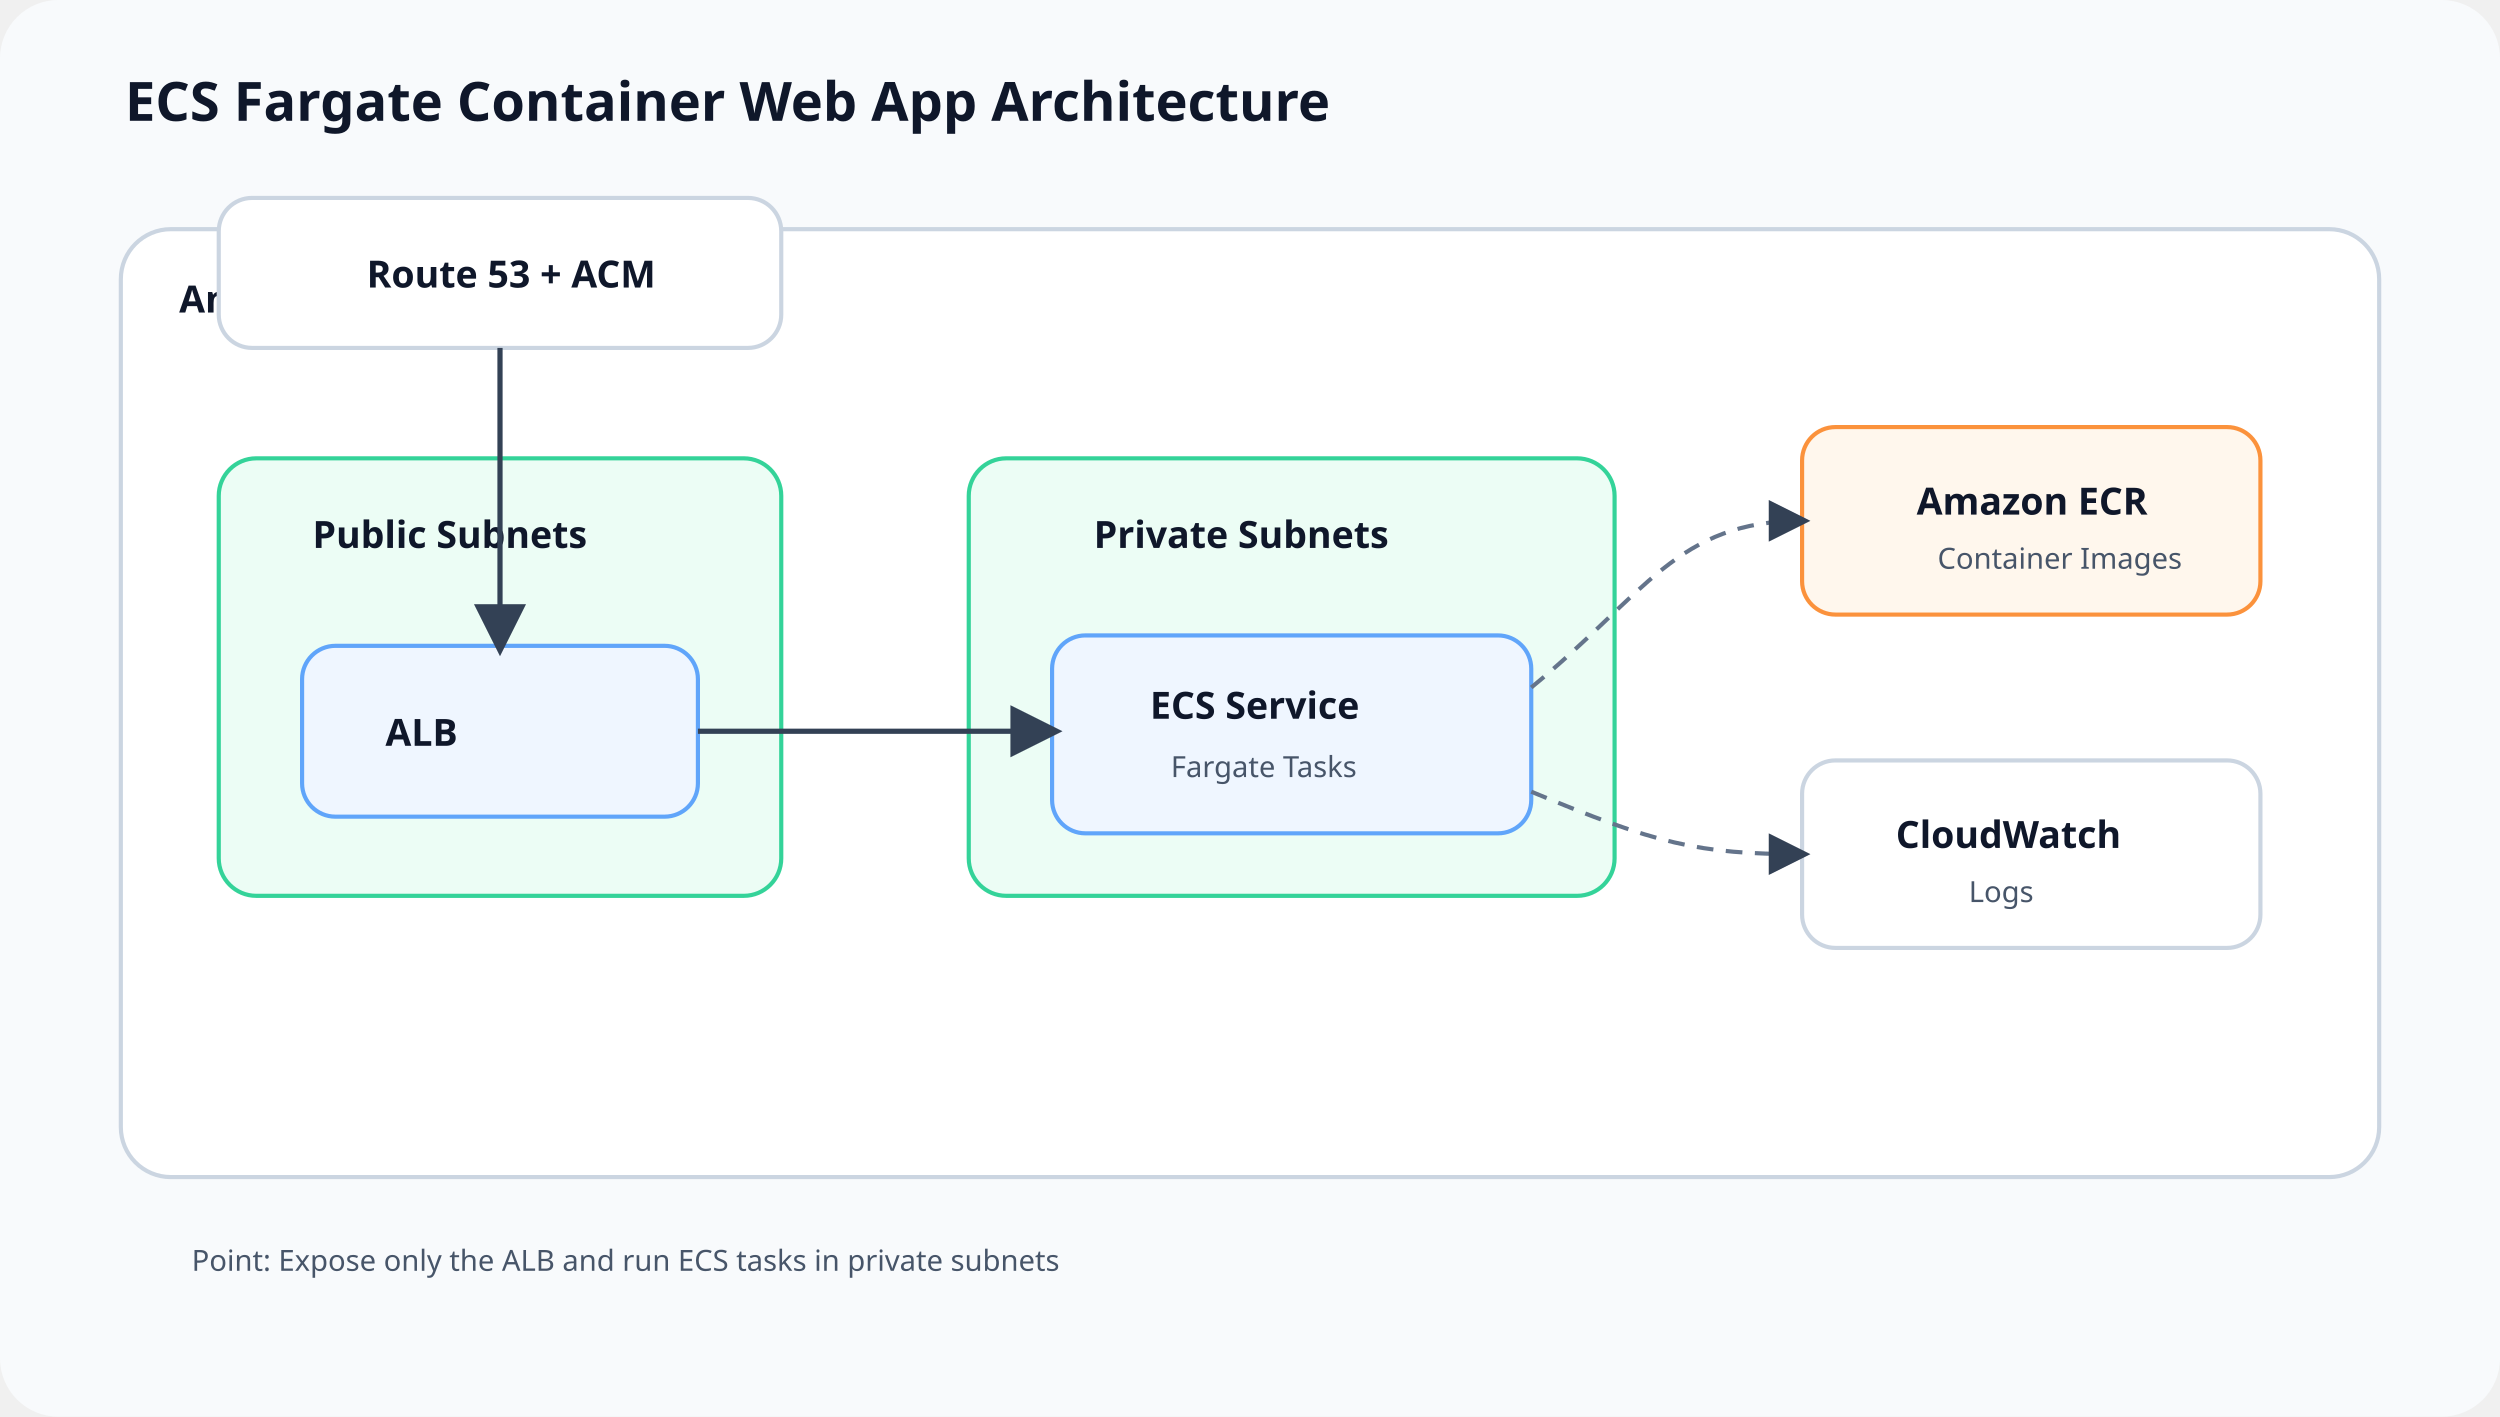
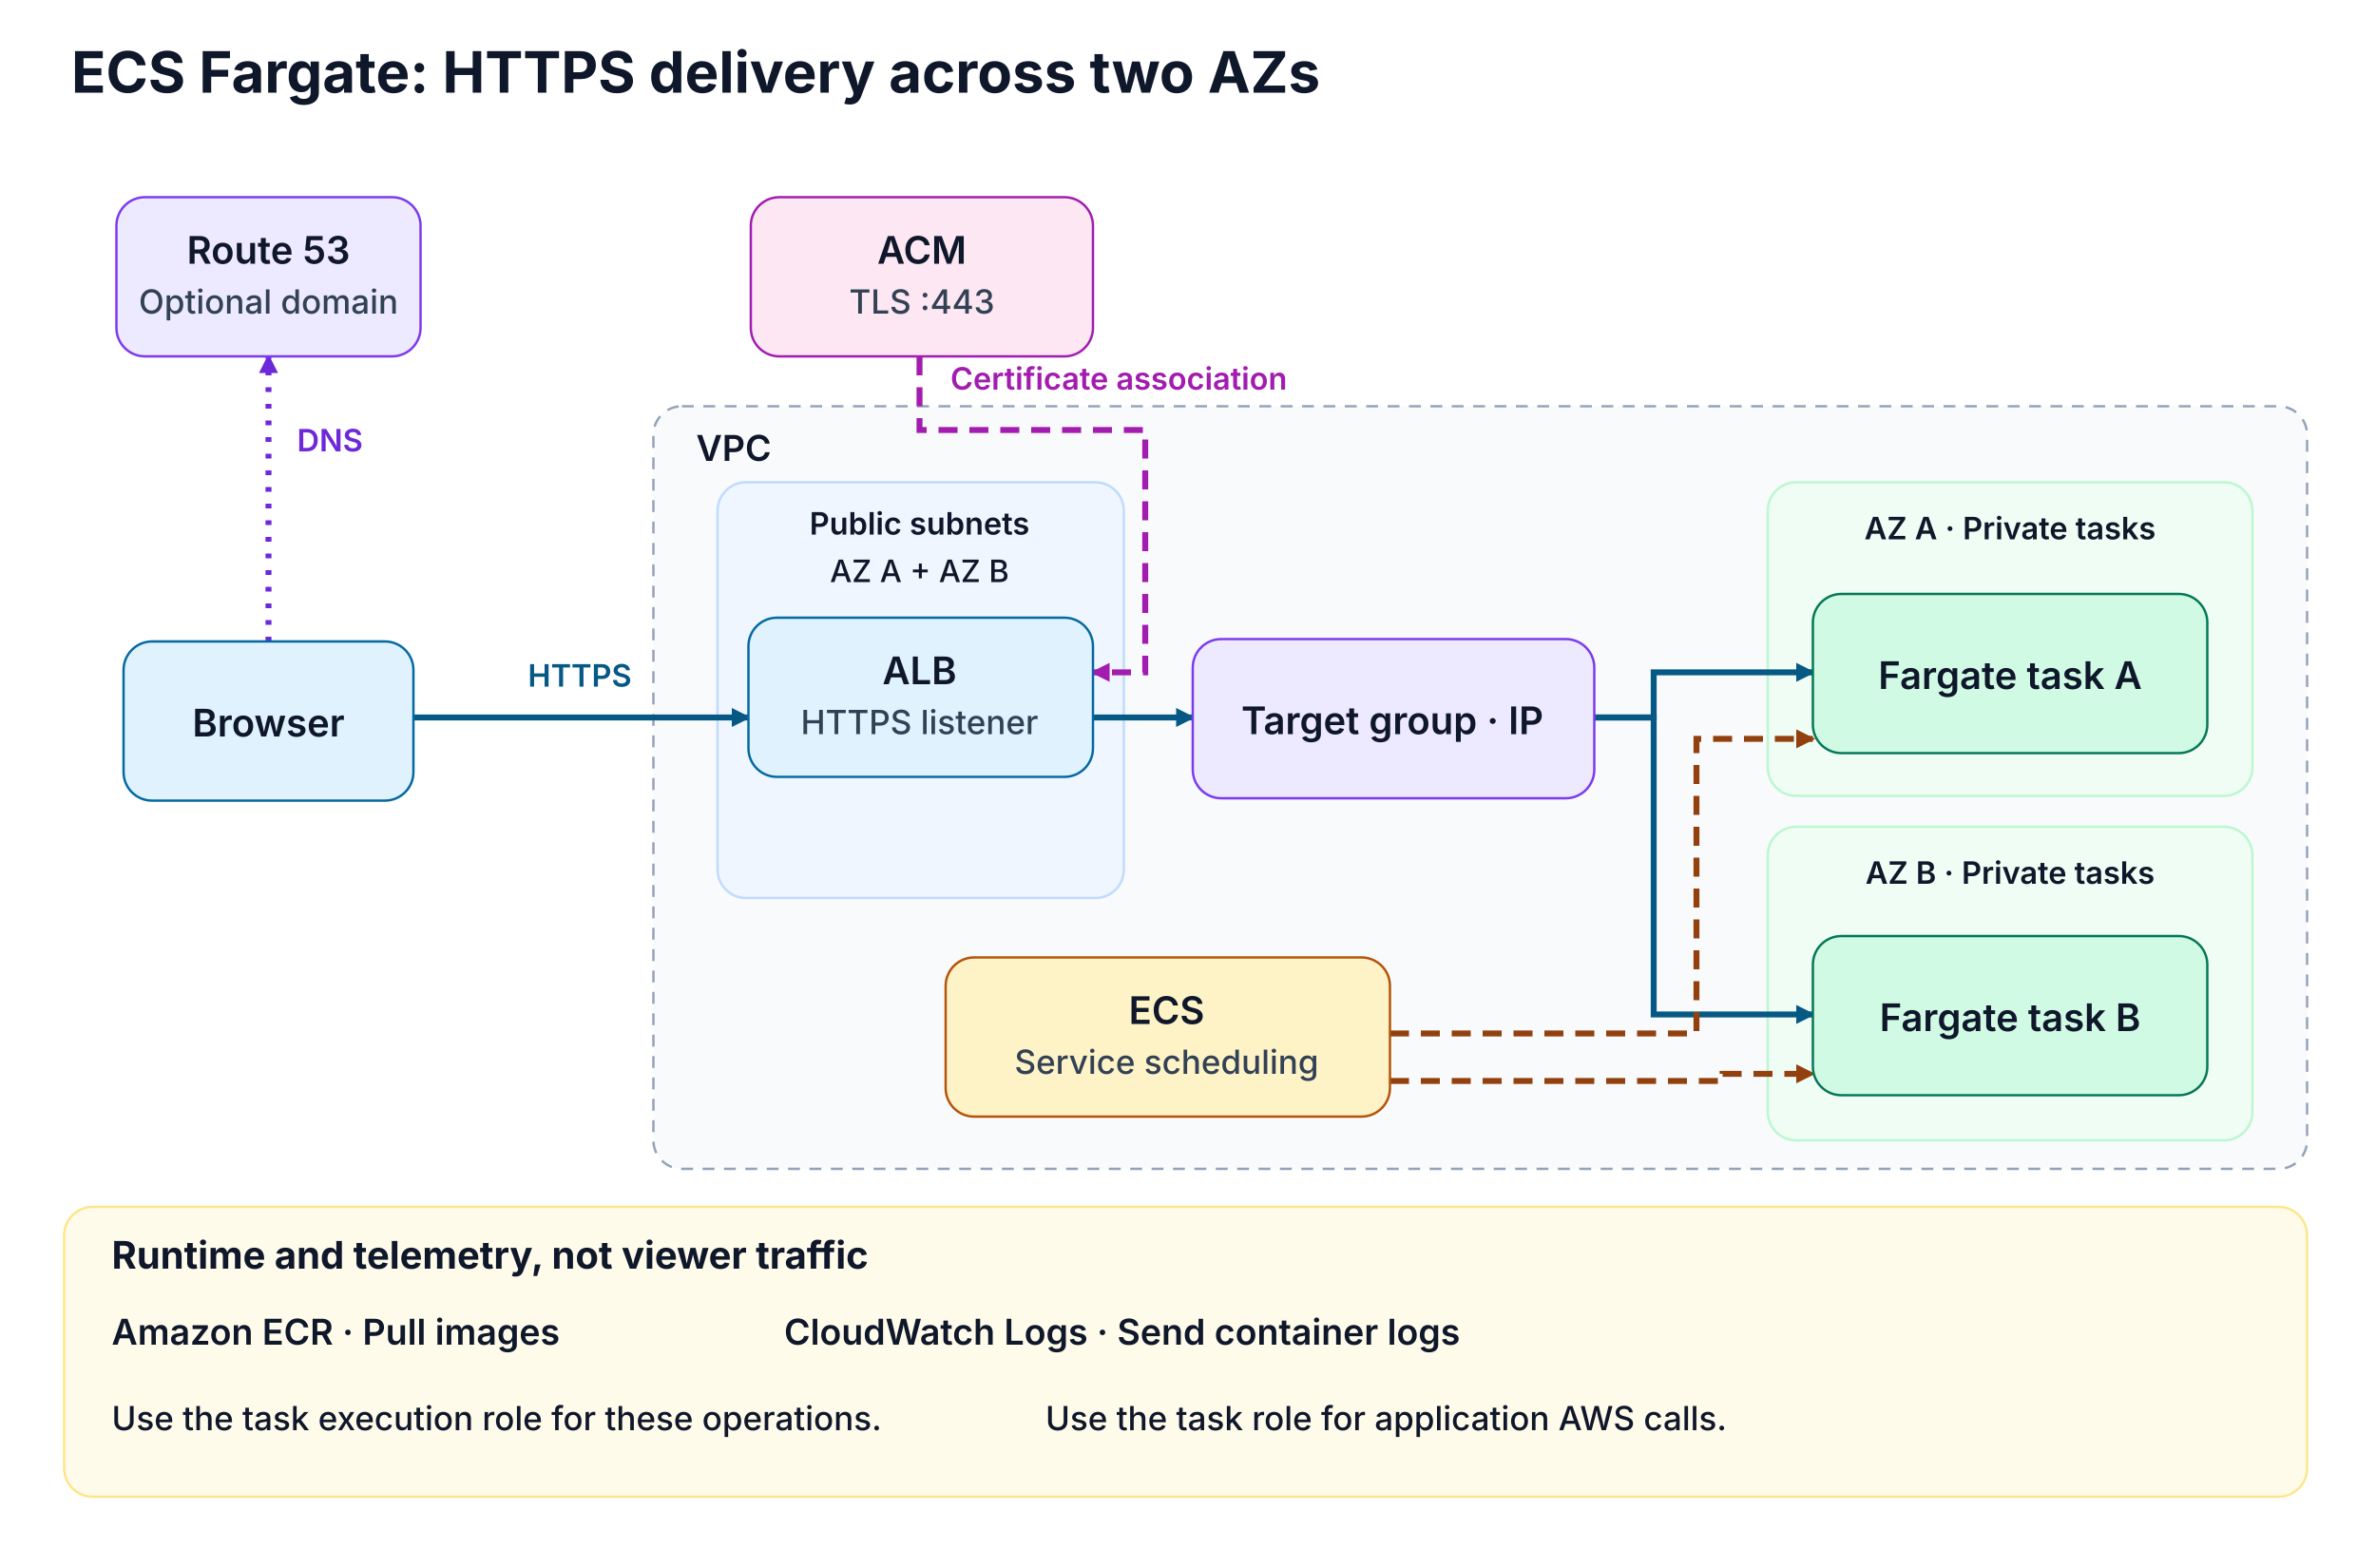
- <svg xmlns="http://www.w3.org/2000/svg" width="1200" height="680" viewBox="0 0 1200 680" role="img" aria-labelledby="title desc">
+ <svg xmlns="http://www.w3.org/2000/svg" xml:lang="en" width="1000" height="660" viewBox="0 0 1000 660" role="img" aria-labelledby="diagram-title diagram-description">
  <defs>
-     <marker id="arrow" markerWidth="10" markerHeight="10" refX="8" refY="5" orient="auto">
-       <path d="M0,0 L10,5 L0,10 Z" fill="#334155" />
+     <marker id="arrow-https" markerWidth="8" markerHeight="8" refX="7" refY="4" orient="auto" markerUnits="userSpaceOnUse">
+       <path d="M0 0L8 4L0 8z" fill="#075985" />
    </marker>
-     <style>
-       .bg{fill:#f8fafc}
-       .box{fill:#ffffff;stroke:#cbd5e1;stroke-width:2}
-       .net{fill:#ecfdf5;stroke:#34d399;stroke-width:2}
-       .aws{fill:#eff6ff;stroke:#60a5fa;stroke-width:2}
-       .store{fill:#fff7ed;stroke:#fb923c;stroke-width:2}
-       .title{font:700 26px sans-serif;fill:#0f172a}
-       .label{font:700 18px sans-serif;fill:#0f172a}
-       .small{font:500 14px sans-serif;fill:#475569}
-       .line{stroke:#334155;stroke-width:2.5;fill:none;marker-end:url(#arrow)}
-       .dash{stroke:#64748b;stroke-width:2;stroke-dasharray:8 6;fill:none;marker-end:url(#arrow)}
-     </style>
+     <marker id="arrow-forward" markerWidth="8" markerHeight="8" refX="7" refY="4" orient="auto" markerUnits="userSpaceOnUse">
+       <path d="M0 0L8 4L0 8z" fill="#075985" />
+     </marker>
+     <marker id="arrow-dns" markerWidth="8" markerHeight="8" refX="7" refY="4" orient="auto" markerUnits="userSpaceOnUse">
+       <path d="M0 0L8 4L0 8z" fill="#6d28d9" />
+     </marker>
+     <marker id="arrow-tls" markerWidth="8" markerHeight="8" refX="7" refY="4" orient="auto" markerUnits="userSpaceOnUse">
+       <path d="M0 0L8 4L0 8z" fill="#a21caf" />
+     </marker>
+     <marker id="arrow-schedule" markerWidth="8" markerHeight="8" refX="7" refY="4" orient="auto" markerUnits="userSpaceOnUse">
+       <path d="M0 0L8 4L0 8z" fill="#92400e" />
+     </marker>
+     <marker id="arrow-ingress" markerWidth="8" markerHeight="8" refX="7" refY="4" orient="auto" markerUnits="userSpaceOnUse">
+       <path d="M0 0L8 4L0 8z" fill="#075985" />
+     </marker>
+     <marker id="arrow-s3-route" markerWidth="8" markerHeight="8" refX="7" refY="4" orient="auto" markerUnits="userSpaceOnUse">
+       <path d="M0 0L8 4L0 8z" fill="#047857" />
+     </marker>
+     <marker id="arrow-ddb-route" markerWidth="8" markerHeight="8" refX="7" refY="4" orient="auto" markerUnits="userSpaceOnUse">
+       <path d="M0 0L8 4L0 8z" fill="#5b21b6" />
+     </marker>
+     <marker id="arrow-db" markerWidth="8" markerHeight="8" refX="7" refY="4" orient="auto" markerUnits="userSpaceOnUse">
+       <path d="M0 0L8 4L0 8z" fill="#047857" />
+     </marker>
+     <marker id="arrow-replicate" markerWidth="8" markerHeight="8" refX="7" refY="4" orient="auto" markerUnits="userSpaceOnUse">
+       <path d="M0 0L8 4L0 8z" fill="#92400e" />
+     </marker>
  </defs>
-   <rect class="bg" width="1200" height="680" rx="28" />
-   <text class="title" x="60" y="58">ECS Fargate Container Web App Architecture</text>
-   <rect class="box" x="58" y="110" width="1084" height="455" rx="24" />
-   <text class="label" x="86" y="150">Amazon VPC</text>
-   <rect class="net" x="105" y="220" width="270" height="210" rx="18" />
-   <text class="label" x="150" y="263">Public Subnets</text>
-   <rect class="aws" x="145" y="310" width="190" height="82" rx="16" />
-   <text class="label" x="185" y="358">ALB</text>
-   <rect class="net" x="465" y="220" width="310" height="210" rx="18" />
-   <text class="label" x="525" y="263">Private Subnets</text>
-   <rect class="aws" x="505" y="305" width="230" height="95" rx="16" />
-   <text class="label" x="552" y="345">ECS Service</text>
-   <text class="small" x="562" y="373">Fargate Tasks</text>
-   <rect class="store" x="865" y="205" width="220" height="90" rx="16" />
-   <text class="label" x="920" y="247">Amazon ECR</text>
-   <text class="small" x="930" y="273">Container Images</text>
-   <rect class="box" x="865" y="365" width="220" height="90" rx="16" />
-   <text class="label" x="910" y="407">CloudWatch</text>
-   <text class="small" x="945" y="433">Logs</text>
-   <rect class="box" x="105" y="95" width="270" height="72" rx="16" />
-   <text class="label" x="176" y="138">Route 53 + ACM</text>
-   <path class="line" d="M240 167 V310" />
-   <path class="line" d="M335 351 H505" />
-   <path class="dash" d="M735 330 C790 285 805 250 865 250" />
-   <path class="dash" d="M735 380 C795 405 815 410 865 410" />
-   <text class="small" x="92" y="610">Point: Expose only the ALB and run ECS tasks in private subnets</text>
+   <rect width="1000" height="660" fill="#fff" />
+   <g font-family="system-ui, -apple-system, BlinkMacSystemFont, Segoe UI, sans-serif">
+     <text x="30" y="39" text-anchor="start" font-size="24" font-weight="700" fill="#0f172a">ECS Fargate: HTTPS delivery across two AZs</text>
+     <rect x="275" y="171" width="696" height="321" rx="12" fill="#f8fafc" stroke="#94a3b8" stroke-dasharray="5 4" />
+     <text x="293" y="194" text-anchor="start" font-size="15" font-weight="600" fill="#0f172a">VPC</text>
+     <rect x="302" y="203" width="171" height="175" rx="12" fill="#eff6ff" stroke="#bfdbfe" />
+     <text x="387" y="225" text-anchor="middle" font-size="13" font-weight="600" fill="#0f172a">Public subnets</text>
+     <text x="387" y="245" text-anchor="middle" font-size="13" font-weight="500" fill="#0f172a">AZ A + AZ B</text>
+     <rect x="744" y="203" width="204" height="132" rx="12" fill="#f0fdf4" stroke="#bbf7d0" />
+     <rect x="744" y="348" width="204" height="132" rx="12" fill="#f0fdf4" stroke="#bbf7d0" />
+     <text x="846" y="227" text-anchor="middle" font-size="13" font-weight="600" fill="#0f172a">AZ A · Private tasks</text>
+     <text x="846" y="372" text-anchor="middle" font-size="13" font-weight="600" fill="#0f172a">AZ B · Private tasks</text>
+     <rect x="27" y="508" width="944" height="122" rx="12" fill="#fffbeb" stroke="#fde68a" />
+     <path data-from="client" data-to="alb" data-relationship="https" d="M174 302H315" fill="none" stroke="#075985" stroke-width="2.5" marker-end="url(#arrow-https)" />
+     <text x="244" y="289" text-anchor="middle" font-size="13" font-weight="600" fill="#075985">HTTPS</text>
+     <path data-from="client" data-to="route53" data-relationship="dns" d="M113 270V150" fill="none" stroke="#6d28d9" stroke-width="2.5" stroke-dasharray="2 5" marker-end="url(#arrow-dns)" />
+     <text x="125" y="190" text-anchor="start" font-size="13" font-weight="600" fill="#6d28d9">DNS</text>
+     <path data-from="acm" data-to="alb" data-relationship="tls" d="M387 150V181H482V283H460" fill="none" stroke="#a21caf" stroke-width="2.5" stroke-dasharray="8 5" marker-end="url(#arrow-tls)" />
+     <text x="400" y="164" text-anchor="start" font-size="13" font-weight="600" fill="#a21caf">Certificate association</text>
+     <path data-from="alb" data-to="target-group" data-relationship="forward" d="M460 302H502" fill="none" stroke="#075985" stroke-width="2.5" marker-end="url(#arrow-forward)" />
+     <path data-from="target-group" data-to="task-a" data-relationship="forward" d="M671 302H696V283H763" fill="none" stroke="#075985" stroke-width="2.5" marker-end="url(#arrow-forward)" />
+     <path data-from="target-group" data-to="task-b" data-relationship="forward" d="M671 302H696V427H763" fill="none" stroke="#075985" stroke-width="2.5" marker-end="url(#arrow-forward)" />
+     <path data-from="ecs" data-to="task-a" data-relationship="schedule" d="M585 435H714V311H763" fill="none" stroke="#92400e" stroke-width="2.5" stroke-dasharray="8 5" marker-end="url(#arrow-schedule)" />
+     <path data-from="ecs" data-to="task-b" data-relationship="schedule" d="M585 455H725V452H763" fill="none" stroke="#92400e" stroke-width="2.5" stroke-dasharray="8 5" marker-end="url(#arrow-schedule)" />
+     <g id="client">
+       <rect x="52" y="270" width="122" height="67" rx="12" fill="#e0f2fe" stroke="#0369a1" />
+       <text x="113" y="310" text-anchor="middle" font-size="16" font-weight="600" fill="#0f172a">Browser</text>
+     </g>
+     <g id="route53">
+       <rect x="49" y="83" width="128" height="67" rx="12" fill="#ede9fe" stroke="#7c3aed" />
+       <text x="113" y="111" text-anchor="middle" font-size="16" font-weight="600" fill="#0f172a">Route 53</text>
+       <text x="113" y="132" text-anchor="middle" font-size="14" font-weight="500" fill="#334155">Optional domain</text>
+     </g>
+     <g id="acm">
+       <rect x="316" y="83" width="144" height="67" rx="12" fill="#fce7f3" stroke="#a21caf" />
+       <text x="388" y="111" text-anchor="middle" font-size="16" font-weight="600" fill="#0f172a">ACM</text>
+       <text x="388" y="132" text-anchor="middle" font-size="14" font-weight="500" fill="#334155">TLS :443</text>
+     </g>
+     <g id="alb">
+       <rect x="315" y="260" width="145" height="67" rx="12" fill="#e0f2fe" stroke="#0369a1" />
+       <text x="387" y="288" text-anchor="middle" font-size="16" font-weight="600" fill="#0f172a">ALB</text>
+       <text x="387" y="309" text-anchor="middle" font-size="14" font-weight="500" fill="#334155">HTTPS listener</text>
+     </g>
+     <g id="target-group">
+       <rect x="502" y="269" width="169" height="67" rx="12" fill="#ede9fe" stroke="#7c3aed" />
+       <text x="586" y="309" text-anchor="middle" font-size="16" font-weight="600" fill="#0f172a">Target group · IP</text>
+     </g>
+     <g id="task-a">
+       <rect x="763" y="250" width="166" height="67" rx="12" fill="#d1fae5" stroke="#047857" />
+       <text x="846" y="290" text-anchor="middle" font-size="16" font-weight="600" fill="#0f172a">Fargate task A</text>
+     </g>
+     <g id="task-b">
+       <rect x="763" y="394" width="166" height="67" rx="12" fill="#d1fae5" stroke="#047857" />
+       <text x="846" y="434" text-anchor="middle" font-size="16" font-weight="600" fill="#0f172a">Fargate task B</text>
+     </g>
+     <g id="ecs">
+       <rect x="398" y="403" width="187" height="67" rx="12" fill="#fef3c7" stroke="#b45309" />
+       <text x="491" y="431" text-anchor="middle" font-size="16" font-weight="600" fill="#0f172a">ECS</text>
+       <text x="491" y="452" text-anchor="middle" font-size="14" font-weight="500" fill="#334155">Service scheduling</text>
+     </g>
+     <text x="47" y="534" text-anchor="start" font-size="16" font-weight="700" fill="#0f172a">Runtime and telemetry, not viewer traffic</text>
+     <text x="47" y="566" text-anchor="start" font-size="15" font-weight="600" fill="#0f172a">Amazon ECR · Pull images</text>
+     <text x="330" y="566" text-anchor="start" font-size="15" font-weight="600" fill="#0f172a">CloudWatch Logs · Send container logs</text>
+     <text x="47" y="602" text-anchor="start" font-size="14" font-weight="500" fill="#0f172a">Use the task execution role for these operations.</text>
+     <text x="440" y="602" text-anchor="start" font-size="14" font-weight="500" fill="#0f172a">Use the task role for application AWS calls.</text>
+   </g>
</svg>
